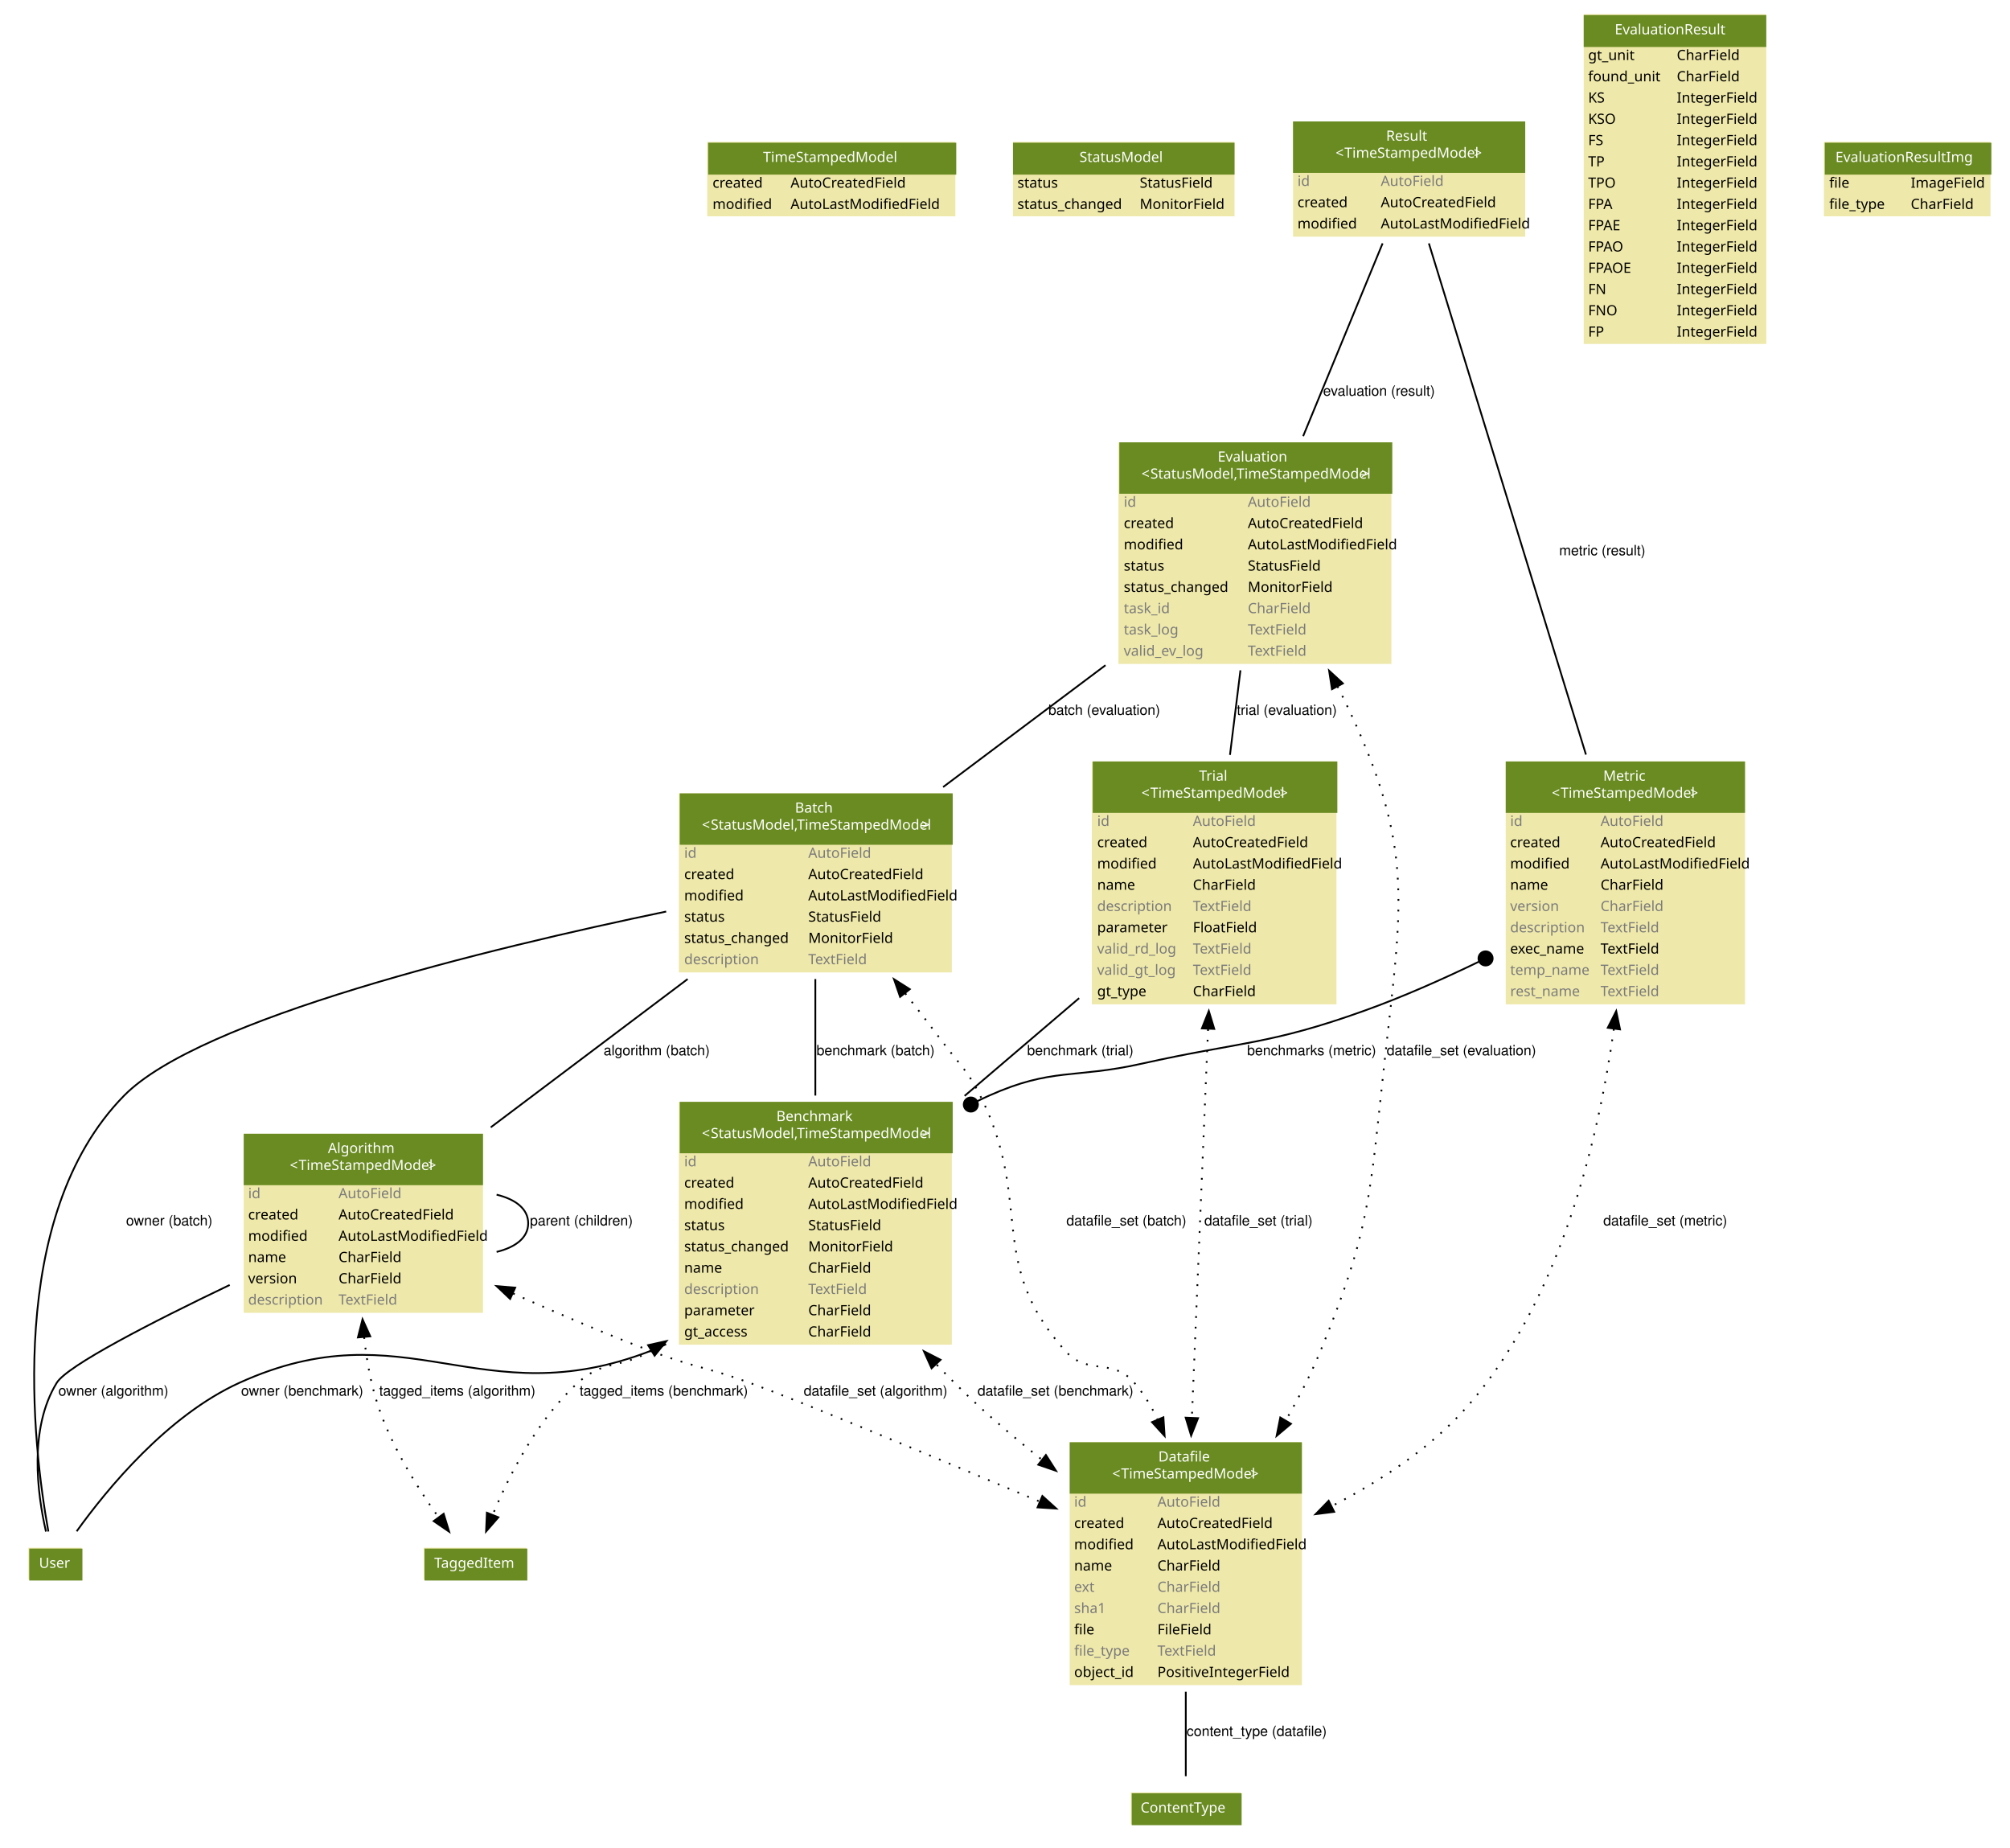
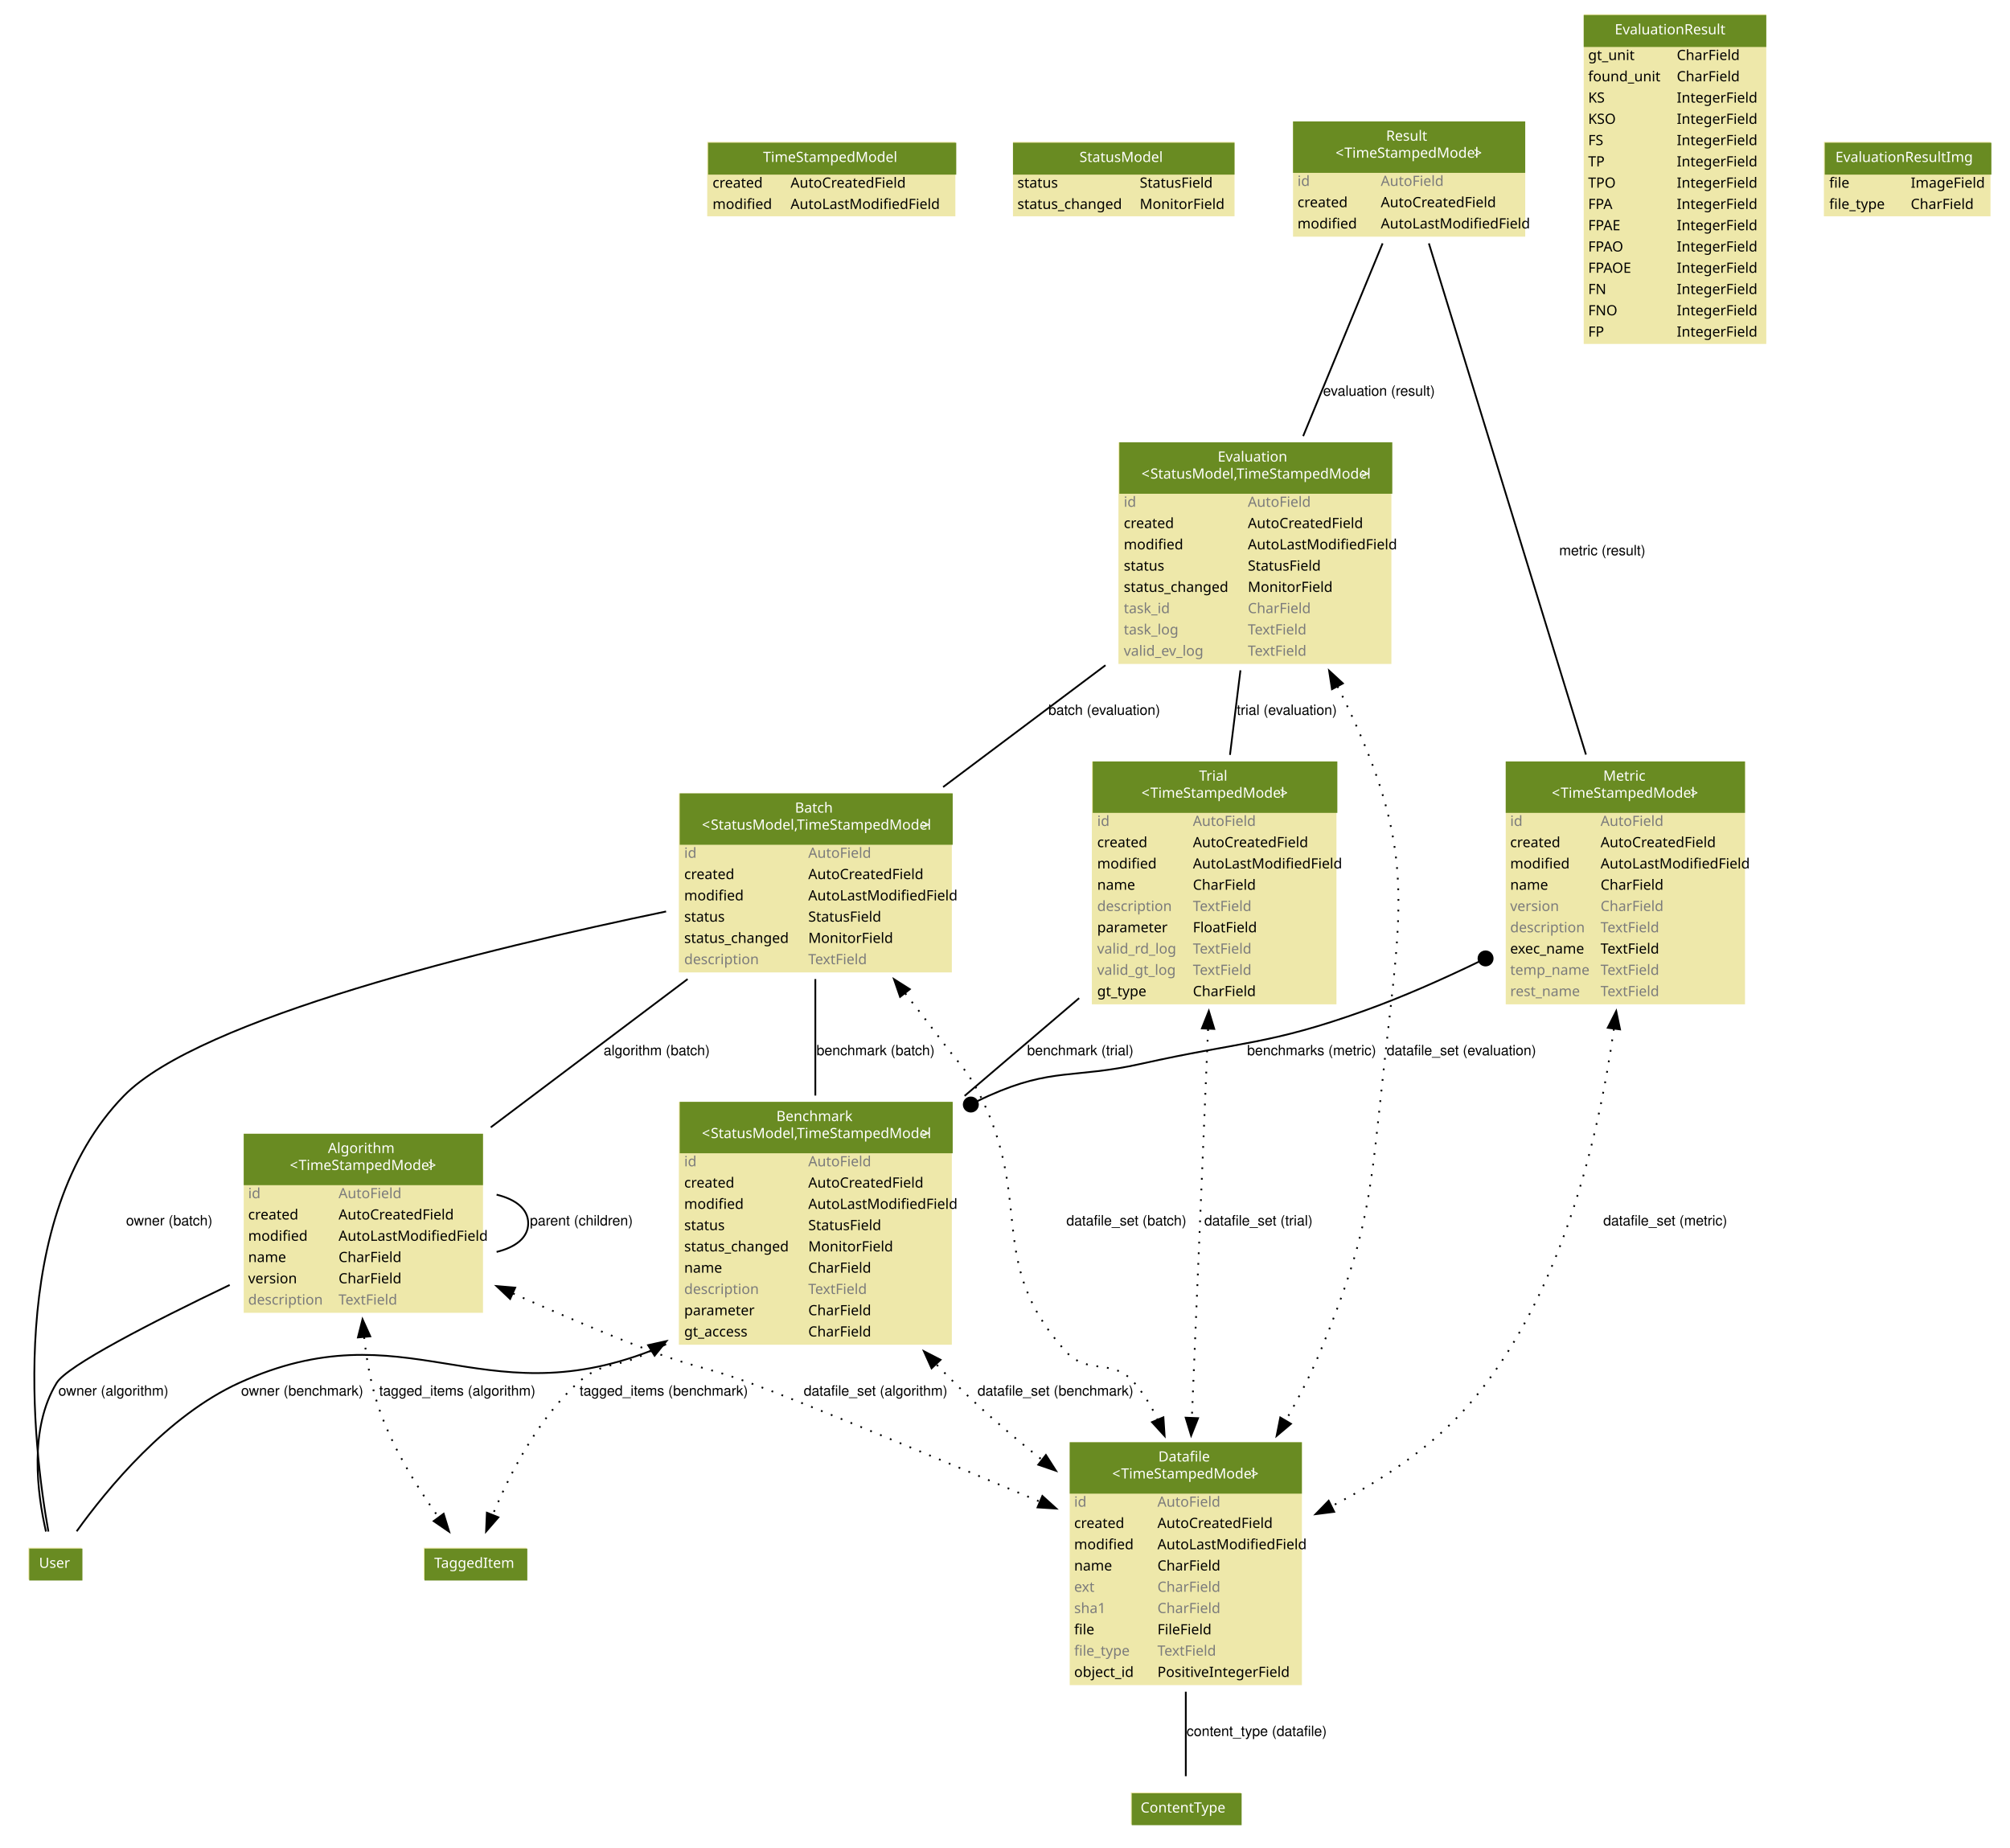
<svg xmlns="http://www.w3.org/2000/svg" width="1134pt" height="1042pt" viewBox="0.00 0.00 1134.00 1042.00">
  <g id="graph1" class="graph" transform="scale(1 1) rotate(0) translate(4 1038)">
    <polygon fill="white" stroke="white" points="-4,5 -4,-1038 1131,-1038 1131,5 -4,5" />
    <g id="node1" class="node">
      <polygon fill="palegoldenrod" stroke="palegoldenrod" points="395.5,-916.5 395.5,-957.5 534.5,-957.5 534.5,-916.5 395.5,-916.5" />
      <polygon fill="#698b22" stroke="#698b22" points="396,-940 396,-957 535,-957 535,-940 396,-940" />
      <text text-anchor="start" x="426.5" y="-946.633" font-family="Helvetica Bold" font-size="8.00" fill="white">TimeStampedModel</text>
      <text text-anchor="start" x="398" y="-932.133" font-family="Helvetica Bold" font-size="8.00">created</text>
      <text text-anchor="start" x="442" y="-932.133" font-family="Helvetica Bold" font-size="8.00">AutoCreatedField</text>
      <text text-anchor="start" x="398" y="-920.133" font-family="Helvetica Bold" font-size="8.00">modified</text>
      <text text-anchor="start" x="442" y="-920.133" font-family="Helvetica Bold" font-size="8.00">AutoLastModifiedField</text>
    </g>
    <g id="node2" class="node">
      <polygon fill="palegoldenrod" stroke="palegoldenrod" points="568,-916.5 568,-957.5 692,-957.5 692,-916.5 568,-916.5" />
      <polygon fill="#698b22" stroke="#698b22" points="568,-940 568,-957 692,-957 692,-940 568,-940" />
      <text text-anchor="start" x="605" y="-946.633" font-family="Helvetica Bold" font-size="8.00" fill="white">StatusModel</text>
      <text text-anchor="start" x="570" y="-932.133" font-family="Helvetica Bold" font-size="8.00">status</text>
      <text text-anchor="start" x="639" y="-932.133" font-family="Helvetica Bold" font-size="8.00">StatusField</text>
      <text text-anchor="start" x="570" y="-920.133" font-family="Helvetica Bold" font-size="8.00">status_changed</text>
      <text text-anchor="start" x="639" y="-920.133" font-family="Helvetica Bold" font-size="8.00">MonitorField</text>
    </g>
    <g id="node3" class="node">
      <polygon fill="palegoldenrod" stroke="palegoldenrod" points="134,-298 134,-398 268,-398 268,-298 134,-298" />
      <polygon fill="#698b22" stroke="#698b22" points="134,-370 134,-398 268,-398 268,-370 134,-370" />
      <text text-anchor="start" x="181" y="-387.633" font-family="Helvetica Bold" font-size="8.00" fill="white">Algorithm</text>
      <text text-anchor="start" x="159.5" y="-378.033" font-family="Helvetica Bold" font-size="8.00" fill="white">&lt;</text>
      <text text-anchor="start" x="164.5" y="-378.033" font-family="Helvetica Italic" font-size="8.00" fill="white">TimeStampedModel</text>
      <text text-anchor="start" x="237.5" y="-378.033" font-family="Helvetica Bold" font-size="8.00" fill="white">&gt;</text>
      <text text-anchor="start" x="136" y="-362.133" font-family="Helvetica Bold" font-size="8.00" fill="#7b7b7b">id</text>
      <text text-anchor="start" x="187" y="-362.133" font-family="Helvetica Bold" font-size="8.00" fill="#7b7b7b">AutoField</text>
      <text text-anchor="start" x="136" y="-350.133" font-family="Helvetica Italic" font-size="8.00">created</text>
      <text text-anchor="start" x="187" y="-350.133" font-family="Helvetica Italic" font-size="8.00">AutoCreatedField</text>
      <text text-anchor="start" x="136" y="-338.133" font-family="Helvetica Italic" font-size="8.00">modified</text>
      <text text-anchor="start" x="187" y="-338.133" font-family="Helvetica Italic" font-size="8.00">AutoLastModifiedField</text>
      <text text-anchor="start" x="136" y="-326.133" font-family="Helvetica Bold" font-size="8.00">name</text>
      <text text-anchor="start" x="187" y="-326.133" font-family="Helvetica Bold" font-size="8.00">CharField</text>
      <text text-anchor="start" x="136" y="-314.133" font-family="Helvetica Bold" font-size="8.00">version</text>
      <text text-anchor="start" x="187" y="-314.133" font-family="Helvetica Bold" font-size="8.00">CharField</text>
      <text text-anchor="start" x="136" y="-302.133" font-family="Helvetica Bold" font-size="8.00" fill="#7b7b7b">description</text>
      <text text-anchor="start" x="187" y="-302.133" font-family="Helvetica Bold" font-size="8.00" fill="#7b7b7b">TextField</text>
    </g>
-     <g id="edge2" class="edge">
+     <g id="edge6" class="edge">
      <path fill="none" stroke="black" d="M276.17,-364.15C286.84,-361.54 294,-356.16 294,-348 294,-339.84 286.84,-334.46 276.17,-331.85" />
      <text text-anchor="middle" x="324" y="-346.8" font-family="Helvetica,sans-Serif" font-size="8.00">parent (children)</text>
    </g>
-     <g id="node5" class="node">
+     <g id="node4" class="node">
+       <polygon fill="palegoldenrod" stroke="palegoldenrod" points="12.5,-147.5 12.5,-164.5 41.5,-164.5 41.5,-147.5 12.5,-147.5" />
+       <polygon fill="#698b22" stroke="#698b22" points="13,-147 13,-164 42,-164 42,-147 13,-147" />
+       <text text-anchor="start" x="18" y="-153.633" font-family="Helvetica Bold" font-size="8.00" fill="white">User</text>
+     </g>
+     <g id="edge2" class="edge">
+       <path fill="none" stroke="black" d="M125.59,-313.21C81.76,-292.23 33.977,-267.74 28,-258 12.253,-232.34 16.979,-195.78 21.931,-174.11" />
+       <text text-anchor="middle" x="60" y="-250.8" font-family="Helvetica,sans-Serif" font-size="8.00">owner (algorithm)</text>
+     </g>
+     <g id="node6" class="node">
      <polygon fill="palegoldenrod" stroke="palegoldenrod" points="600,-88 600,-224 730,-224 730,-88 600,-88" />
      <polygon fill="#698b22" stroke="#698b22" points="600,-196 600,-224 730,-224 730,-196 600,-196" />
      <text text-anchor="start" x="649.5" y="-213.633" font-family="Helvetica Bold" font-size="8.00" fill="white">Datafile</text>
      <text text-anchor="start" x="623.5" y="-204.033" font-family="Helvetica Bold" font-size="8.00" fill="white">&lt;</text>
      <text text-anchor="start" x="628.5" y="-204.033" font-family="Helvetica Italic" font-size="8.00" fill="white">TimeStampedModel</text>
      <text text-anchor="start" x="701.5" y="-204.033" font-family="Helvetica Bold" font-size="8.00" fill="white">&gt;</text>
      <text text-anchor="start" x="602" y="-188.133" font-family="Helvetica Bold" font-size="8.00" fill="#7b7b7b">id</text>
      <text text-anchor="start" x="649" y="-188.133" font-family="Helvetica Bold" font-size="8.00" fill="#7b7b7b">AutoField</text>
      <text text-anchor="start" x="602" y="-176.133" font-family="Helvetica Italic" font-size="8.00">created</text>
      <text text-anchor="start" x="649" y="-176.133" font-family="Helvetica Italic" font-size="8.00">AutoCreatedField</text>
      <text text-anchor="start" x="602" y="-164.133" font-family="Helvetica Italic" font-size="8.00">modified</text>
      <text text-anchor="start" x="649" y="-164.133" font-family="Helvetica Italic" font-size="8.00">AutoLastModifiedField</text>
      <text text-anchor="start" x="602" y="-152.133" font-family="Helvetica Bold" font-size="8.00">name</text>
      <text text-anchor="start" x="649" y="-152.133" font-family="Helvetica Bold" font-size="8.00">CharField</text>
      <text text-anchor="start" x="602" y="-140.133" font-family="Helvetica Bold" font-size="8.00" fill="#7b7b7b">ext</text>
      <text text-anchor="start" x="649" y="-140.133" font-family="Helvetica Bold" font-size="8.00" fill="#7b7b7b">CharField</text>
      <text text-anchor="start" x="602" y="-128.133" font-family="Helvetica Bold" font-size="8.00" fill="#7b7b7b">sha1</text>
      <text text-anchor="start" x="649" y="-128.133" font-family="Helvetica Bold" font-size="8.00" fill="#7b7b7b">CharField</text>
      <text text-anchor="start" x="602" y="-116.133" font-family="Helvetica Bold" font-size="8.00">file</text>
      <text text-anchor="start" x="649" y="-116.133" font-family="Helvetica Bold" font-size="8.00">FileField</text>
      <text text-anchor="start" x="602" y="-104.133" font-family="Helvetica Bold" font-size="8.00" fill="#7b7b7b">file_type</text>
      <text text-anchor="start" x="649" y="-104.133" font-family="Helvetica Bold" font-size="8.00" fill="#7b7b7b">TextField</text>
      <text text-anchor="start" x="602" y="-92.133" font-family="Helvetica Bold" font-size="8.00">object_id</text>
      <text text-anchor="start" x="649" y="-92.133" font-family="Helvetica Bold" font-size="8.00">PositiveIntegerField</text>
    </g>
    <g id="edge4" class="edge">
      <path fill="none" stroke="black" stroke-dasharray="1,5" d="M285.48,-308.4C310.23,-297.36 337.5,-285.73 363,-276 387.42,-266.68 394.46,-267.01 419,-258 450.21,-246.54 523.98,-215.77 582.65,-191" />
      <polygon fill="black" stroke="black" points="283.811,-305.313 276.12,-312.6 286.676,-311.699 283.811,-305.313" />
      <polygon fill="black" stroke="black" points="584.08,-194.195 591.93,-187.08 581.356,-187.747 584.08,-194.195" />
      <text text-anchor="middle" x="490" y="-250.8" font-family="Helvetica,sans-Serif" font-size="8.00">datafile_set (algorithm)</text>
    </g>
-     <g id="node7" class="node">
+     <g id="node9" class="node">
      <polygon fill="palegoldenrod" stroke="palegoldenrod" points="235.5,-147.5 235.5,-164.5 292.5,-164.5 292.5,-147.5 235.5,-147.5" />
      <polygon fill="#698b22" stroke="#698b22" points="236,-147 236,-164 293,-164 293,-147 236,-147" />
      <text text-anchor="start" x="241" y="-153.633" font-family="Helvetica Bold" font-size="8.00" fill="white">TaggedItem</text>
    </g>
-     <g id="edge6" class="edge">
+     <g id="edge8" class="edge">
      <path fill="none" stroke="black" stroke-dasharray="1,5" d="M201.43,-283.78C202.79,-271.04 205.13,-257.93 209,-246 216.5,-222.86 231.03,-199.5 243.27,-182.38" />
      <polygon fill="black" stroke="black" points="197.931,-283.609 200.53,-293.88 204.904,-284.23 197.931,-283.609" />
      <polygon fill="black" stroke="black" points="246.306,-184.16 249.41,-174.03 240.666,-180.013 246.306,-184.16" />
      <text text-anchor="middle" x="254" y="-250.8" font-family="Helvetica,sans-Serif" font-size="8.00">tagged_items (algorithm)</text>
-     </g>
-     <g id="node9" class="node">
-       <polygon fill="palegoldenrod" stroke="palegoldenrod" points="12.5,-147.5 12.5,-164.5 41.5,-164.5 41.5,-147.5 12.5,-147.5" />
-       <polygon fill="#698b22" stroke="#698b22" points="13,-147 13,-164 42,-164 42,-147 13,-147" />
-       <text text-anchor="start" x="18" y="-153.633" font-family="Helvetica Bold" font-size="8.00" fill="white">User</text>
-     </g>
-     <g id="edge8" class="edge">
-       <path fill="none" stroke="black" d="M125.59,-313.21C81.76,-292.23 33.977,-267.74 28,-258 12.253,-232.34 16.979,-195.78 21.931,-174.11" />
-       <text text-anchor="middle" x="60" y="-250.8" font-family="Helvetica,sans-Serif" font-size="8.00">owner (algorithm)</text>
    </g>
    <g id="node11" class="node">
      <polygon fill="palegoldenrod" stroke="palegoldenrod" points="634.5,-9.5 634.5,-26.5 695.5,-26.5 695.5,-9.5 634.5,-9.5" />
      <polygon fill="#698b22" stroke="#698b22" points="635,-9 635,-26 696,-26 696,-9 635,-9" />
      <text text-anchor="start" x="639.5" y="-15.633" font-family="Helvetica Bold" font-size="8.00" fill="white">ContentType</text>
    </g>
    <g id="edge10" class="edge">
      <path fill="none" stroke="black" d="M665,-83.767C665,-66.029 665,-48.576 665,-36.112" />
      <text text-anchor="middle" x="705" y="-58.8" font-family="Helvetica,sans-Serif" font-size="8.00">content_type (datafile)</text>
    </g>
    <g id="node13" class="node">
      <polygon fill="palegoldenrod" stroke="palegoldenrod" points="379.5,-280 379.5,-416 532.5,-416 532.5,-280 379.5,-280" />
      <polygon fill="#698b22" stroke="#698b22" points="380,-388 380,-416 533,-416 533,-388 380,-388" />
      <text text-anchor="start" x="434" y="-405.633" font-family="Helvetica Bold" font-size="8.00" fill="white">Benchmark</text>
      <text text-anchor="start" x="392" y="-396.033" font-family="Helvetica Bold" font-size="8.00" fill="white">&lt;</text>
      <text text-anchor="start" x="397" y="-396.033" font-family="Helvetica Italic" font-size="8.00" fill="white">StatusModel,TimeStampedModel</text>
      <text text-anchor="start" x="516" y="-396.033" font-family="Helvetica Bold" font-size="8.00" fill="white">&gt;</text>
      <text text-anchor="start" x="382" y="-380.133" font-family="Helvetica Bold" font-size="8.00" fill="#7b7b7b">id</text>
      <text text-anchor="start" x="452" y="-380.133" font-family="Helvetica Bold" font-size="8.00" fill="#7b7b7b">AutoField</text>
      <text text-anchor="start" x="382" y="-368.133" font-family="Helvetica Italic" font-size="8.00">created</text>
      <text text-anchor="start" x="452" y="-368.133" font-family="Helvetica Italic" font-size="8.00">AutoCreatedField</text>
      <text text-anchor="start" x="382" y="-356.133" font-family="Helvetica Italic" font-size="8.00">modified</text>
      <text text-anchor="start" x="452" y="-356.133" font-family="Helvetica Italic" font-size="8.00">AutoLastModifiedField</text>
      <text text-anchor="start" x="382" y="-344.133" font-family="Helvetica Italic" font-size="8.00">status</text>
      <text text-anchor="start" x="452" y="-344.133" font-family="Helvetica Italic" font-size="8.00">StatusField</text>
      <text text-anchor="start" x="382" y="-332.133" font-family="Helvetica Italic" font-size="8.00">status_changed</text>
      <text text-anchor="start" x="452" y="-332.133" font-family="Helvetica Italic" font-size="8.00">MonitorField</text>
      <text text-anchor="start" x="382" y="-320.133" font-family="Helvetica Bold" font-size="8.00">name</text>
      <text text-anchor="start" x="452" y="-320.133" font-family="Helvetica Bold" font-size="8.00">CharField</text>
      <text text-anchor="start" x="382" y="-308.133" font-family="Helvetica Bold" font-size="8.00" fill="#7b7b7b">description</text>
      <text text-anchor="start" x="452" y="-308.133" font-family="Helvetica Bold" font-size="8.00" fill="#7b7b7b">TextField</text>
      <text text-anchor="start" x="382" y="-296.133" font-family="Helvetica Bold" font-size="8.00">parameter</text>
      <text text-anchor="start" x="452" y="-296.133" font-family="Helvetica Bold" font-size="8.00">CharField</text>
      <text text-anchor="start" x="382" y="-284.133" font-family="Helvetica Bold" font-size="8.00">gt_access</text>
      <text text-anchor="start" x="452" y="-284.133" font-family="Helvetica Bold" font-size="8.00">CharField</text>
    </g>
    <g id="edge12" class="edge">
+       <path fill="none" stroke="black" d="M371.8,-279.78C368.89,-278.4 365.95,-277.14 363,-276 266.51,-238.78 225.15,-300.79 131,-258 90.478,-239.58 56.517,-198.28 39.249,-174.26" />
+       <text text-anchor="middle" x="166.5" y="-250.8" font-family="Helvetica,sans-Serif" font-size="8.00">owner (benchmark)</text>
+     </g>
+     <g id="edge14" class="edge">
      <path fill="none" stroke="black" stroke-dasharray="1,5" d="M524.55,-268.13C531.93,-260.46 539.49,-252.95 547,-246 558.51,-235.35 571.21,-224.67 583.9,-214.58" />
      <polygon fill="black" stroke="black" points="521.571,-266.185 517.23,-275.85 526.65,-271.002 521.571,-266.185" />
      <polygon fill="black" stroke="black" points="586.078,-217.32 591.78,-208.39 581.754,-211.815 586.078,-217.32" />
      <text text-anchor="middle" x="591.5" y="-250.8" font-family="Helvetica,sans-Serif" font-size="8.00">datafile_set (benchmark)</text>
    </g>
-     <g id="edge14" class="edge">
+     <g id="edge16" class="edge">
      <path fill="none" stroke="black" stroke-dasharray="1,5" d="M363.28,-276.17C363.19,-276.11 363.09,-276.06 363,-276 345.89,-265.83 336.78,-271.33 322,-258 299.33,-237.56 283.33,-206.11 273.96,-183.53" />
      <polygon fill="black" stroke="black" points="361.634,-279.267 371.98,-281.55 365.316,-273.314 361.634,-279.267" />
      <polygon fill="black" stroke="black" points="277.18,-182.156 270.23,-174.16 270.677,-184.745 277.18,-182.156" />
      <text text-anchor="middle" x="370.5" y="-250.8" font-family="Helvetica,sans-Serif" font-size="8.00">tagged_items (benchmark)</text>
-     </g>
-     <g id="edge16" class="edge">
-       <path fill="none" stroke="black" d="M371.8,-279.78C368.89,-278.4 365.95,-277.14 363,-276 266.51,-238.78 225.15,-300.79 131,-258 90.478,-239.58 56.517,-198.28 39.249,-174.26" />
-       <text text-anchor="middle" x="166.5" y="-250.8" font-family="Helvetica,sans-Serif" font-size="8.00">owner (benchmark)</text>
    </g>
    <g id="node17" class="node">
      <polygon fill="palegoldenrod" stroke="palegoldenrod" points="612.5,-472 612.5,-608 749.5,-608 749.5,-472 612.5,-472" />
      <polygon fill="#698b22" stroke="#698b22" points="613,-580 613,-608 750,-608 750,-580 613,-580" />
      <text text-anchor="start" x="672.5" y="-597.633" font-family="Helvetica Bold" font-size="8.00" fill="white">Trial</text>
      <text text-anchor="start" x="640" y="-588.033" font-family="Helvetica Bold" font-size="8.00" fill="white">&lt;</text>
      <text text-anchor="start" x="645" y="-588.033" font-family="Helvetica Italic" font-size="8.00" fill="white">TimeStampedModel</text>
      <text text-anchor="start" x="718" y="-588.033" font-family="Helvetica Bold" font-size="8.00" fill="white">&gt;</text>
      <text text-anchor="start" x="615" y="-572.133" font-family="Helvetica Bold" font-size="8.00" fill="#7b7b7b">id</text>
      <text text-anchor="start" x="669" y="-572.133" font-family="Helvetica Bold" font-size="8.00" fill="#7b7b7b">AutoField</text>
      <text text-anchor="start" x="615" y="-560.133" font-family="Helvetica Italic" font-size="8.00">created</text>
      <text text-anchor="start" x="669" y="-560.133" font-family="Helvetica Italic" font-size="8.00">AutoCreatedField</text>
      <text text-anchor="start" x="615" y="-548.133" font-family="Helvetica Italic" font-size="8.00">modified</text>
      <text text-anchor="start" x="669" y="-548.133" font-family="Helvetica Italic" font-size="8.00">AutoLastModifiedField</text>
      <text text-anchor="start" x="615" y="-536.133" font-family="Helvetica Bold" font-size="8.00">name</text>
      <text text-anchor="start" x="669" y="-536.133" font-family="Helvetica Bold" font-size="8.00">CharField</text>
      <text text-anchor="start" x="615" y="-524.133" font-family="Helvetica Bold" font-size="8.00" fill="#7b7b7b">description</text>
      <text text-anchor="start" x="669" y="-524.133" font-family="Helvetica Bold" font-size="8.00" fill="#7b7b7b">TextField</text>
      <text text-anchor="start" x="615" y="-512.133" font-family="Helvetica Bold" font-size="8.00">parameter</text>
      <text text-anchor="start" x="669" y="-512.133" font-family="Helvetica Bold" font-size="8.00">FloatField</text>
      <text text-anchor="start" x="615" y="-500.133" font-family="Helvetica Bold" font-size="8.00" fill="#7b7b7b">valid_rd_log</text>
      <text text-anchor="start" x="669" y="-500.133" font-family="Helvetica Bold" font-size="8.00" fill="#7b7b7b">TextField</text>
      <text text-anchor="start" x="615" y="-488.133" font-family="Helvetica Bold" font-size="8.00" fill="#7b7b7b">valid_gt_log</text>
      <text text-anchor="start" x="669" y="-488.133" font-family="Helvetica Bold" font-size="8.00" fill="#7b7b7b">TextField</text>
      <text text-anchor="start" x="615" y="-476.133" font-family="Helvetica Bold" font-size="8.00">gt_type</text>
      <text text-anchor="start" x="669" y="-476.133" font-family="Helvetica Bold" font-size="8.00">CharField</text>
    </g>
-     <g id="edge20" class="edge">
+     <g id="edge18" class="edge">
      <path fill="none" stroke="black" stroke-dasharray="1,5" d="M677.56,-457.5C674.87,-392.77 671.13,-303.09 668.43,-238.39" />
      <polygon fill="black" stroke="black" points="674.075,-457.925 677.99,-467.77 681.069,-457.632 674.075,-457.925" />
      <polygon fill="black" stroke="black" points="671.92,-238.077 668.01,-228.23 664.926,-238.366 671.92,-238.077" />
      <text text-anchor="middle" x="706" y="-346.8" font-family="Helvetica,sans-Serif" font-size="8.00">datafile_set (trial)</text>
    </g>
-     <g id="edge18" class="edge">
+     <g id="edge20" class="edge">
      <path fill="none" stroke="black" d="M604.83,-475C584.04,-457.26 561.41,-437.95 540.21,-419.86" />
      <text text-anchor="middle" x="605.5" y="-442.8" font-family="Helvetica,sans-Serif" font-size="8.00">benchmark (trial)</text>
    </g>
    <g id="node20" class="node">
      <polygon fill="palegoldenrod" stroke="palegoldenrod" points="379.5,-490 379.5,-590 532.5,-590 532.5,-490 379.5,-490" />
      <polygon fill="#698b22" stroke="#698b22" points="380,-562 380,-590 533,-590 533,-562 380,-562" />
      <text text-anchor="start" x="444.5" y="-579.633" font-family="Helvetica Bold" font-size="8.00" fill="white">Batch</text>
      <text text-anchor="start" x="392" y="-570.033" font-family="Helvetica Bold" font-size="8.00" fill="white">&lt;</text>
      <text text-anchor="start" x="397" y="-570.033" font-family="Helvetica Italic" font-size="8.00" fill="white">StatusModel,TimeStampedModel</text>
      <text text-anchor="start" x="516" y="-570.033" font-family="Helvetica Bold" font-size="8.00" fill="white">&gt;</text>
      <text text-anchor="start" x="382" y="-554.133" font-family="Helvetica Bold" font-size="8.00" fill="#7b7b7b">id</text>
      <text text-anchor="start" x="452" y="-554.133" font-family="Helvetica Bold" font-size="8.00" fill="#7b7b7b">AutoField</text>
      <text text-anchor="start" x="382" y="-542.133" font-family="Helvetica Italic" font-size="8.00">created</text>
      <text text-anchor="start" x="452" y="-542.133" font-family="Helvetica Italic" font-size="8.00">AutoCreatedField</text>
      <text text-anchor="start" x="382" y="-530.133" font-family="Helvetica Italic" font-size="8.00">modified</text>
      <text text-anchor="start" x="452" y="-530.133" font-family="Helvetica Italic" font-size="8.00">AutoLastModifiedField</text>
      <text text-anchor="start" x="382" y="-518.133" font-family="Helvetica Italic" font-size="8.00">status</text>
      <text text-anchor="start" x="452" y="-518.133" font-family="Helvetica Italic" font-size="8.00">StatusField</text>
      <text text-anchor="start" x="382" y="-506.133" font-family="Helvetica Italic" font-size="8.00">status_changed</text>
      <text text-anchor="start" x="452" y="-506.133" font-family="Helvetica Italic" font-size="8.00">MonitorField</text>
      <text text-anchor="start" x="382" y="-494.133" font-family="Helvetica Bold" font-size="8.00" fill="#7b7b7b">description</text>
      <text text-anchor="start" x="452" y="-494.133" font-family="Helvetica Bold" font-size="8.00" fill="#7b7b7b">TextField</text>
    </g>
-     <g id="edge22" class="edge">
+     <g id="edge26" class="edge">
      <path fill="none" stroke="black" d="M383.95,-485.75C349.19,-459.58 307.61,-428.27 272.87,-402.12" />
      <text text-anchor="middle" x="366.5" y="-442.8" font-family="Helvetica,sans-Serif" font-size="8.00">algorithm (batch)</text>
    </g>
-     <g id="edge26" class="edge">
+     <g id="edge22" class="edge">
+       <path fill="none" stroke="black" d="M371.79,-523.88C270.48,-502.86 108.67,-463.61 66,-420 -0.909,-351.61 14.749,-221.78 23.306,-174.12" />
+       <text text-anchor="middle" x="91.5" y="-346.8" font-family="Helvetica,sans-Serif" font-size="8.00">owner (batch)</text>
+     </g>
+     <g id="edge24" class="edge">
      <path fill="none" stroke="black" stroke-dasharray="1,5" d="M506.7,-477.69C513.94,-468.48 521.23,-459.04 528,-450 537.76,-436.97 541.68,-434.54 549,-420 579.33,-359.74 552.01,-326.27 597,-276 609.73,-261.78 623.59,-272.51 636,-258 641.22,-251.9 645.5,-244.92 649.01,-237.54" />
      <polygon fill="black" stroke="black" points="503.814,-475.697 500.35,-485.71 509.302,-480.043 503.814,-475.697" />
      <polygon fill="black" stroke="black" points="652.37,-238.582 653.06,-228.01 645.928,-235.844 652.37,-238.582" />
      <text text-anchor="middle" x="631.5" y="-346.8" font-family="Helvetica,sans-Serif" font-size="8.00">datafile_set (batch)</text>
    </g>
    <g id="edge28" class="edge">
-       <path fill="none" stroke="black" d="M371.83,-523.84C270.56,-502.78 108.79,-463.49 66,-420 -1.103,-351.81 14.674,-221.85 23.284,-174.15" />
-       <text text-anchor="middle" x="91.5" y="-346.8" font-family="Helvetica,sans-Serif" font-size="8.00">owner (batch)</text>
-     </g>
-     <g id="edge24" class="edge">
      <path fill="none" stroke="black" d="M456,-485.75C456,-465.35 456,-441.82 456,-420.04" />
      <text text-anchor="middle" x="490" y="-442.8" font-family="Helvetica,sans-Serif" font-size="8.00">benchmark (batch)</text>
    </g>
    <g id="node25" class="node">
      <polygon fill="palegoldenrod" stroke="palegoldenrod" points="627.5,-664 627.5,-788 780.5,-788 780.5,-664 627.5,-664" />
      <polygon fill="#698b22" stroke="#698b22" points="628,-760 628,-788 781,-788 781,-760 628,-760" />
      <text text-anchor="start" x="683" y="-777.633" font-family="Helvetica Bold" font-size="8.00" fill="white">Evaluation</text>
      <text text-anchor="start" x="640" y="-768.033" font-family="Helvetica Bold" font-size="8.00" fill="white">&lt;</text>
      <text text-anchor="start" x="645" y="-768.033" font-family="Helvetica Italic" font-size="8.00" fill="white">StatusModel,TimeStampedModel</text>
      <text text-anchor="start" x="764" y="-768.033" font-family="Helvetica Bold" font-size="8.00" fill="white">&gt;</text>
      <text text-anchor="start" x="630" y="-752.133" font-family="Helvetica Bold" font-size="8.00" fill="#7b7b7b">id</text>
      <text text-anchor="start" x="700" y="-752.133" font-family="Helvetica Bold" font-size="8.00" fill="#7b7b7b">AutoField</text>
      <text text-anchor="start" x="630" y="-740.133" font-family="Helvetica Italic" font-size="8.00">created</text>
      <text text-anchor="start" x="700" y="-740.133" font-family="Helvetica Italic" font-size="8.00">AutoCreatedField</text>
      <text text-anchor="start" x="630" y="-728.133" font-family="Helvetica Italic" font-size="8.00">modified</text>
      <text text-anchor="start" x="700" y="-728.133" font-family="Helvetica Italic" font-size="8.00">AutoLastModifiedField</text>
      <text text-anchor="start" x="630" y="-716.133" font-family="Helvetica Italic" font-size="8.00">status</text>
      <text text-anchor="start" x="700" y="-716.133" font-family="Helvetica Italic" font-size="8.00">StatusField</text>
      <text text-anchor="start" x="630" y="-704.133" font-family="Helvetica Italic" font-size="8.00">status_changed</text>
      <text text-anchor="start" x="700" y="-704.133" font-family="Helvetica Italic" font-size="8.00">MonitorField</text>
      <text text-anchor="start" x="630" y="-692.133" font-family="Helvetica Bold" font-size="8.00" fill="#7b7b7b">task_id</text>
      <text text-anchor="start" x="700" y="-692.133" font-family="Helvetica Bold" font-size="8.00" fill="#7b7b7b">CharField</text>
      <text text-anchor="start" x="630" y="-680.133" font-family="Helvetica Bold" font-size="8.00" fill="#7b7b7b">task_log</text>
      <text text-anchor="start" x="700" y="-680.133" font-family="Helvetica Bold" font-size="8.00" fill="#7b7b7b">TextField</text>
      <text text-anchor="start" x="630" y="-668.133" font-family="Helvetica Bold" font-size="8.00" fill="#7b7b7b">valid_ev_log</text>
      <text text-anchor="start" x="700" y="-668.133" font-family="Helvetica Bold" font-size="8.00" fill="#7b7b7b">TextField</text>
    </g>
-     <g id="edge32" class="edge">
+     <g id="edge30" class="edge">
      <path fill="none" stroke="black" stroke-dasharray="1,5" d="M750.58,-650.83C752.12,-647.87 753.59,-644.92 755,-642 794.55,-559.83 786.95,-528.65 777,-438 768.95,-364.68 769.15,-344.17 741,-276 735.57,-262.85 728.73,-249.53 721.39,-236.79" />
      <polygon fill="black" stroke="black" points="747.462,-649.239 745.85,-659.71 753.64,-652.529 747.462,-649.239" />
      <polygon fill="black" stroke="black" points="724.339,-234.901 716.24,-228.07 718.312,-238.46 724.339,-234.901" />
      <text text-anchor="middle" x="820.5" y="-442.8" font-family="Helvetica,sans-Serif" font-size="8.00">datafile_set (evaluation)</text>
    </g>
-     <g id="edge34" class="edge">
+     <g id="edge32" class="edge">
      <path fill="none" stroke="black" d="M695.83,-659.9C693.92,-644.45 691.87,-627.91 689.93,-612.2" />
      <text text-anchor="middle" x="722" y="-634.8" font-family="Helvetica,sans-Serif" font-size="8.00">trial (evaluation)</text>
    </g>
-     <g id="edge30" class="edge">
+     <g id="edge34" class="edge">
      <path fill="none" stroke="black" d="M619.69,-662.77C589.92,-640.44 556.74,-615.56 528.08,-594.06" />
      <text text-anchor="middle" x="619" y="-634.8" font-family="Helvetica,sans-Serif" font-size="8.00">batch (evaluation)</text>
    </g>
    <g id="node29" class="node">
      <polygon fill="palegoldenrod" stroke="palegoldenrod" points="846,-472 846,-608 980,-608 980,-472 846,-472" />
      <polygon fill="#698b22" stroke="#698b22" points="846,-580 846,-608 980,-608 980,-580 846,-580" />
      <text text-anchor="start" x="900.5" y="-597.633" font-family="Helvetica Bold" font-size="8.00" fill="white">Metric</text>
      <text text-anchor="start" x="871.5" y="-588.033" font-family="Helvetica Bold" font-size="8.00" fill="white">&lt;</text>
      <text text-anchor="start" x="876.5" y="-588.033" font-family="Helvetica Italic" font-size="8.00" fill="white">TimeStampedModel</text>
      <text text-anchor="start" x="949.5" y="-588.033" font-family="Helvetica Bold" font-size="8.00" fill="white">&gt;</text>
      <text text-anchor="start" x="848" y="-572.133" font-family="Helvetica Bold" font-size="8.00" fill="#7b7b7b">id</text>
      <text text-anchor="start" x="899" y="-572.133" font-family="Helvetica Bold" font-size="8.00" fill="#7b7b7b">AutoField</text>
      <text text-anchor="start" x="848" y="-560.133" font-family="Helvetica Italic" font-size="8.00">created</text>
      <text text-anchor="start" x="899" y="-560.133" font-family="Helvetica Italic" font-size="8.00">AutoCreatedField</text>
      <text text-anchor="start" x="848" y="-548.133" font-family="Helvetica Italic" font-size="8.00">modified</text>
      <text text-anchor="start" x="899" y="-548.133" font-family="Helvetica Italic" font-size="8.00">AutoLastModifiedField</text>
      <text text-anchor="start" x="848" y="-536.133" font-family="Helvetica Bold" font-size="8.00">name</text>
      <text text-anchor="start" x="899" y="-536.133" font-family="Helvetica Bold" font-size="8.00">CharField</text>
      <text text-anchor="start" x="848" y="-524.133" font-family="Helvetica Bold" font-size="8.00" fill="#7b7b7b">version</text>
      <text text-anchor="start" x="899" y="-524.133" font-family="Helvetica Bold" font-size="8.00" fill="#7b7b7b">CharField</text>
      <text text-anchor="start" x="848" y="-512.133" font-family="Helvetica Bold" font-size="8.00" fill="#7b7b7b">description</text>
      <text text-anchor="start" x="899" y="-512.133" font-family="Helvetica Bold" font-size="8.00" fill="#7b7b7b">TextField</text>
      <text text-anchor="start" x="848" y="-500.133" font-family="Helvetica Bold" font-size="8.00">exec_name</text>
      <text text-anchor="start" x="899" y="-500.133" font-family="Helvetica Bold" font-size="8.00">TextField</text>
      <text text-anchor="start" x="848" y="-488.133" font-family="Helvetica Bold" font-size="8.00" fill="#7b7b7b">temp_name</text>
      <text text-anchor="start" x="899" y="-488.133" font-family="Helvetica Bold" font-size="8.00" fill="#7b7b7b">TextField</text>
      <text text-anchor="start" x="848" y="-476.133" font-family="Helvetica Bold" font-size="8.00" fill="#7b7b7b">rest_name</text>
      <text text-anchor="start" x="899" y="-476.133" font-family="Helvetica Bold" font-size="8.00" fill="#7b7b7b">TextField</text>
    </g>
-     <g id="edge38" class="edge">
+     <g id="edge36" class="edge">
      <path fill="none" stroke="black" stroke-dasharray="1,5" d="M906.5,-457.63C897.5,-393.35 876.07,-305.31 825,-246 804.17,-221.81 775.14,-202.77 747.52,-188.55" />
      <polygon fill="black" stroke="black" points="903.055,-458.277 907.84,-467.73 909.994,-457.357 903.055,-458.277" />
      <polygon fill="black" stroke="black" points="748.731,-185.243 738.22,-183.91 745.606,-191.506 748.731,-185.243" />
      <text text-anchor="middle" x="935.5" y="-346.8" font-family="Helvetica,sans-Serif" font-size="8.00">datafile_set (metric)</text>
    </g>
-     <g id="edge36" class="edge">
+     <g id="edge38" class="edge">
      <path fill="none" stroke="black" d="M830.48,-495.61C809.81,-485.61 787.41,-475.69 766,-468 711.82,-448.55 696.18,-450.56 640,-438 601.89,-429.48 589.66,-435.92 554,-420 551.83,-419.03 549.66,-418.01 547.5,-416.94" />
      <ellipse fill="black" stroke="black" cx="834.127" cy="-497.393" rx="4" ry="4" />
      <ellipse fill="black" stroke="black" cx="543.728" cy="-414.977" rx="4" ry="4" />
      <text text-anchor="middle" x="736" y="-442.8" font-family="Helvetica,sans-Serif" font-size="8.00">benchmarks (metric)</text>
    </g>
    <g id="node32" class="node">
      <polygon fill="palegoldenrod" stroke="palegoldenrod" points="726,-905 726,-969 856,-969 856,-905 726,-905" />
      <polygon fill="#698b22" stroke="#698b22" points="726,-941 726,-969 856,-969 856,-941 726,-941" />
      <text text-anchor="start" x="778" y="-958.633" font-family="Helvetica Bold" font-size="8.00" fill="white">Result</text>
      <text text-anchor="start" x="749.5" y="-949.033" font-family="Helvetica Bold" font-size="8.00" fill="white">&lt;</text>
      <text text-anchor="start" x="754.5" y="-949.033" font-family="Helvetica Italic" font-size="8.00" fill="white">TimeStampedModel</text>
      <text text-anchor="start" x="827.5" y="-949.033" font-family="Helvetica Bold" font-size="8.00" fill="white">&gt;</text>
      <text text-anchor="start" x="728" y="-933.133" font-family="Helvetica Bold" font-size="8.00" fill="#7b7b7b">id</text>
      <text text-anchor="start" x="775" y="-933.133" font-family="Helvetica Bold" font-size="8.00" fill="#7b7b7b">AutoField</text>
      <text text-anchor="start" x="728" y="-921.133" font-family="Helvetica Italic" font-size="8.00">created</text>
      <text text-anchor="start" x="775" y="-921.133" font-family="Helvetica Italic" font-size="8.00">AutoCreatedField</text>
      <text text-anchor="start" x="728" y="-909.133" font-family="Helvetica Italic" font-size="8.00">modified</text>
      <text text-anchor="start" x="775" y="-909.133" font-family="Helvetica Italic" font-size="8.00">AutoLastModifiedField</text>
    </g>
    <g id="edge42" class="edge">
      <path fill="none" stroke="black" d="M776.04,-900.73C763.75,-870.92 746.02,-827.9 731.22,-792.01" />
      <text text-anchor="middle" x="774" y="-814.8" font-family="Helvetica,sans-Serif" font-size="8.00">evaluation (result)</text>
    </g>
    <g id="edge40" class="edge">
      <path fill="none" stroke="black" d="M802.15,-900.72C822.18,-835.54 864.59,-697.52 890.76,-612.36" />
      <text text-anchor="middle" x="900" y="-724.8" font-family="Helvetica,sans-Serif" font-size="8.00">metric (result)</text>
    </g>
    <g id="node35" class="node">
      <polygon fill="palegoldenrod" stroke="palegoldenrod" points="890,-844.5 890,-1029.5 992,-1029.5 992,-844.5 890,-844.5" />
      <polygon fill="#698b22" stroke="#698b22" points="890,-1012 890,-1029 992,-1029 992,-1012 890,-1012" />
      <text text-anchor="start" x="907" y="-1018.63" font-family="Helvetica Bold" font-size="8.00" fill="white">EvaluationResult</text>
      <text text-anchor="start" x="892" y="-1004.13" font-family="Helvetica Bold" font-size="8.00">gt_unit</text>
      <text text-anchor="start" x="942" y="-1004.13" font-family="Helvetica Bold" font-size="8.00">CharField</text>
      <text text-anchor="start" x="892" y="-992.133" font-family="Helvetica Bold" font-size="8.00">found_unit</text>
      <text text-anchor="start" x="942" y="-992.133" font-family="Helvetica Bold" font-size="8.00">CharField</text>
      <text text-anchor="start" x="892" y="-980.133" font-family="Helvetica Bold" font-size="8.00">KS</text>
      <text text-anchor="start" x="942" y="-980.133" font-family="Helvetica Bold" font-size="8.00">IntegerField</text>
      <text text-anchor="start" x="892" y="-968.133" font-family="Helvetica Bold" font-size="8.00">KSO</text>
      <text text-anchor="start" x="942" y="-968.133" font-family="Helvetica Bold" font-size="8.00">IntegerField</text>
      <text text-anchor="start" x="892" y="-956.133" font-family="Helvetica Bold" font-size="8.00">FS</text>
      <text text-anchor="start" x="942" y="-956.133" font-family="Helvetica Bold" font-size="8.00">IntegerField</text>
      <text text-anchor="start" x="892" y="-944.133" font-family="Helvetica Bold" font-size="8.00">TP</text>
      <text text-anchor="start" x="942" y="-944.133" font-family="Helvetica Bold" font-size="8.00">IntegerField</text>
      <text text-anchor="start" x="892" y="-932.133" font-family="Helvetica Bold" font-size="8.00">TPO</text>
      <text text-anchor="start" x="942" y="-932.133" font-family="Helvetica Bold" font-size="8.00">IntegerField</text>
      <text text-anchor="start" x="892" y="-920.133" font-family="Helvetica Bold" font-size="8.00">FPA</text>
      <text text-anchor="start" x="942" y="-920.133" font-family="Helvetica Bold" font-size="8.00">IntegerField</text>
      <text text-anchor="start" x="892" y="-908.133" font-family="Helvetica Bold" font-size="8.00">FPAE</text>
      <text text-anchor="start" x="942" y="-908.133" font-family="Helvetica Bold" font-size="8.00">IntegerField</text>
      <text text-anchor="start" x="892" y="-896.133" font-family="Helvetica Bold" font-size="8.00">FPAO</text>
      <text text-anchor="start" x="942" y="-896.133" font-family="Helvetica Bold" font-size="8.00">IntegerField</text>
      <text text-anchor="start" x="892" y="-884.133" font-family="Helvetica Bold" font-size="8.00">FPAOE</text>
      <text text-anchor="start" x="942" y="-884.133" font-family="Helvetica Bold" font-size="8.00">IntegerField</text>
      <text text-anchor="start" x="892" y="-872.133" font-family="Helvetica Bold" font-size="8.00">FN</text>
      <text text-anchor="start" x="942" y="-872.133" font-family="Helvetica Bold" font-size="8.00">IntegerField</text>
      <text text-anchor="start" x="892" y="-860.133" font-family="Helvetica Bold" font-size="8.00">FNO</text>
      <text text-anchor="start" x="942" y="-860.133" font-family="Helvetica Bold" font-size="8.00">IntegerField</text>
      <text text-anchor="start" x="892" y="-848.133" font-family="Helvetica Bold" font-size="8.00">FP</text>
      <text text-anchor="start" x="942" y="-848.133" font-family="Helvetica Bold" font-size="8.00">IntegerField</text>
    </g>
    <g id="node36" class="node">
      <polygon fill="palegoldenrod" stroke="palegoldenrod" points="1025.5,-916.5 1025.5,-957.5 1118.5,-957.5 1118.5,-916.5 1025.5,-916.5" />
      <polygon fill="#698b22" stroke="#698b22" points="1026,-940 1026,-957 1119,-957 1119,-940 1026,-940" />
      <text text-anchor="start" x="1031.5" y="-946.633" font-family="Helvetica Bold" font-size="8.00" fill="white">EvaluationResultImg</text>
      <text text-anchor="start" x="1028" y="-932.133" font-family="Helvetica Bold" font-size="8.00">file</text>
      <text text-anchor="start" x="1074" y="-932.133" font-family="Helvetica Bold" font-size="8.00">ImageField</text>
      <text text-anchor="start" x="1028" y="-920.133" font-family="Helvetica Bold" font-size="8.00">file_type</text>
      <text text-anchor="start" x="1074" y="-920.133" font-family="Helvetica Bold" font-size="8.00">CharField</text>
    </g>
  </g>
</svg>
